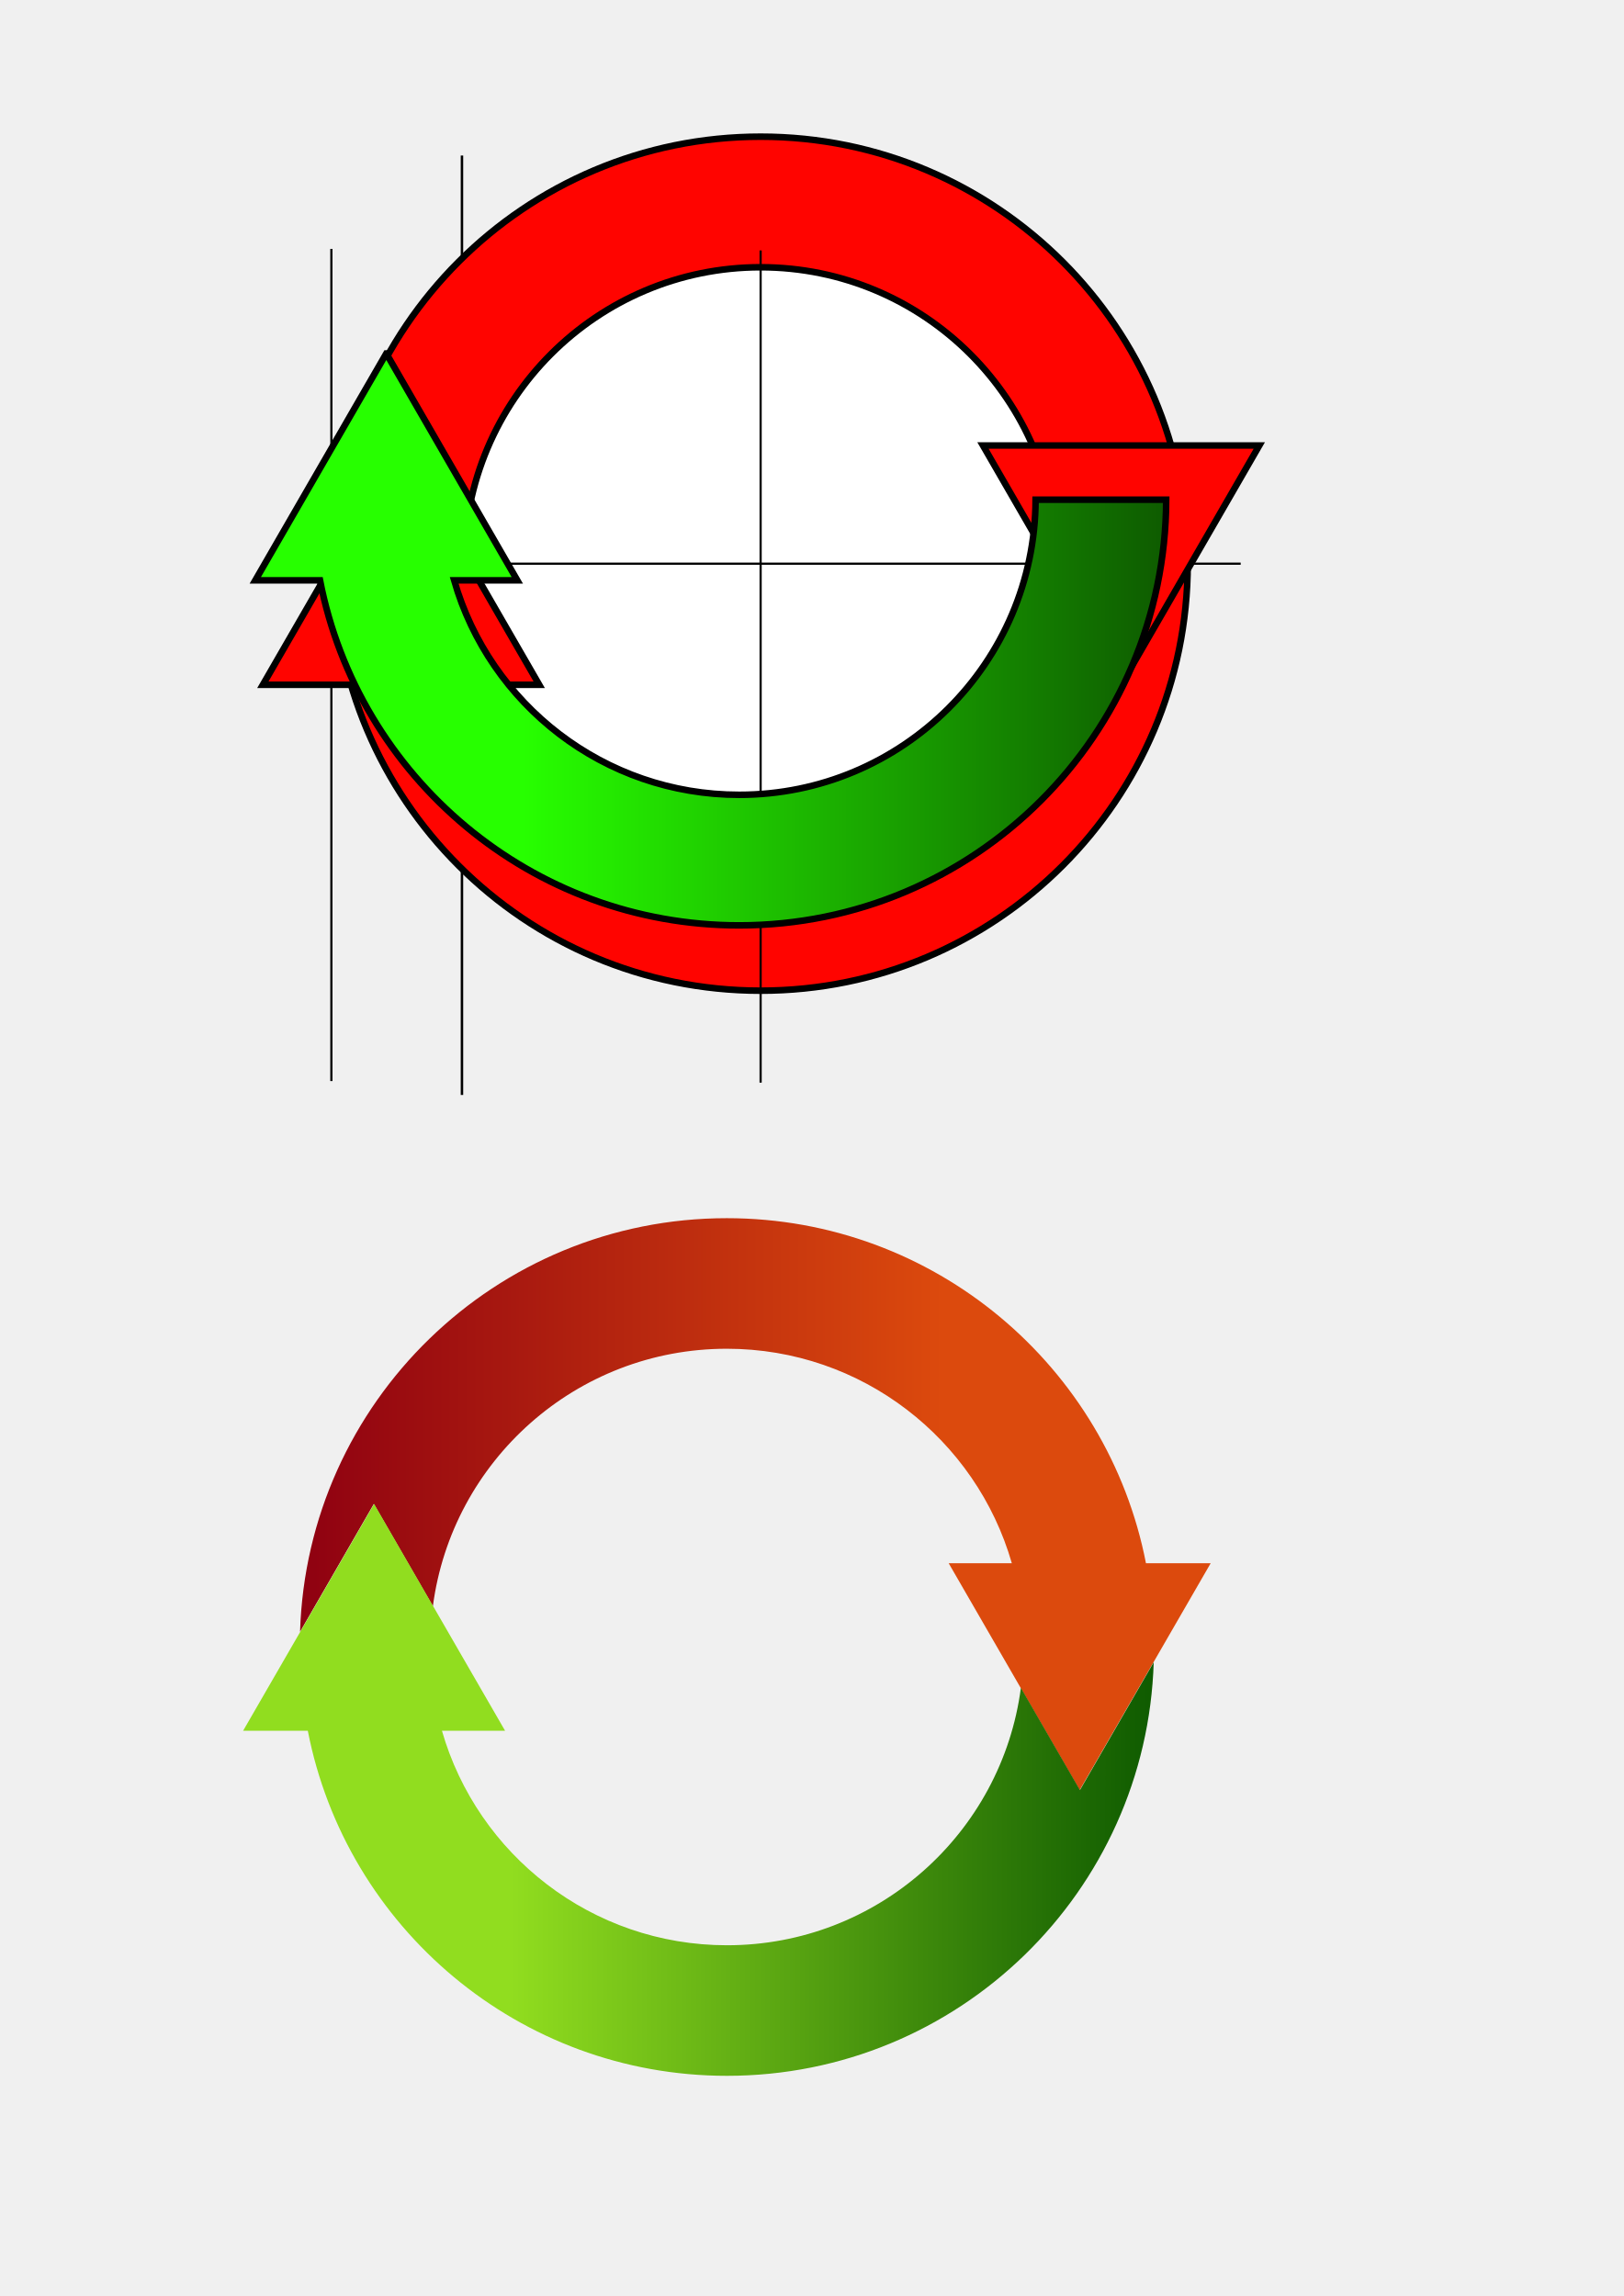
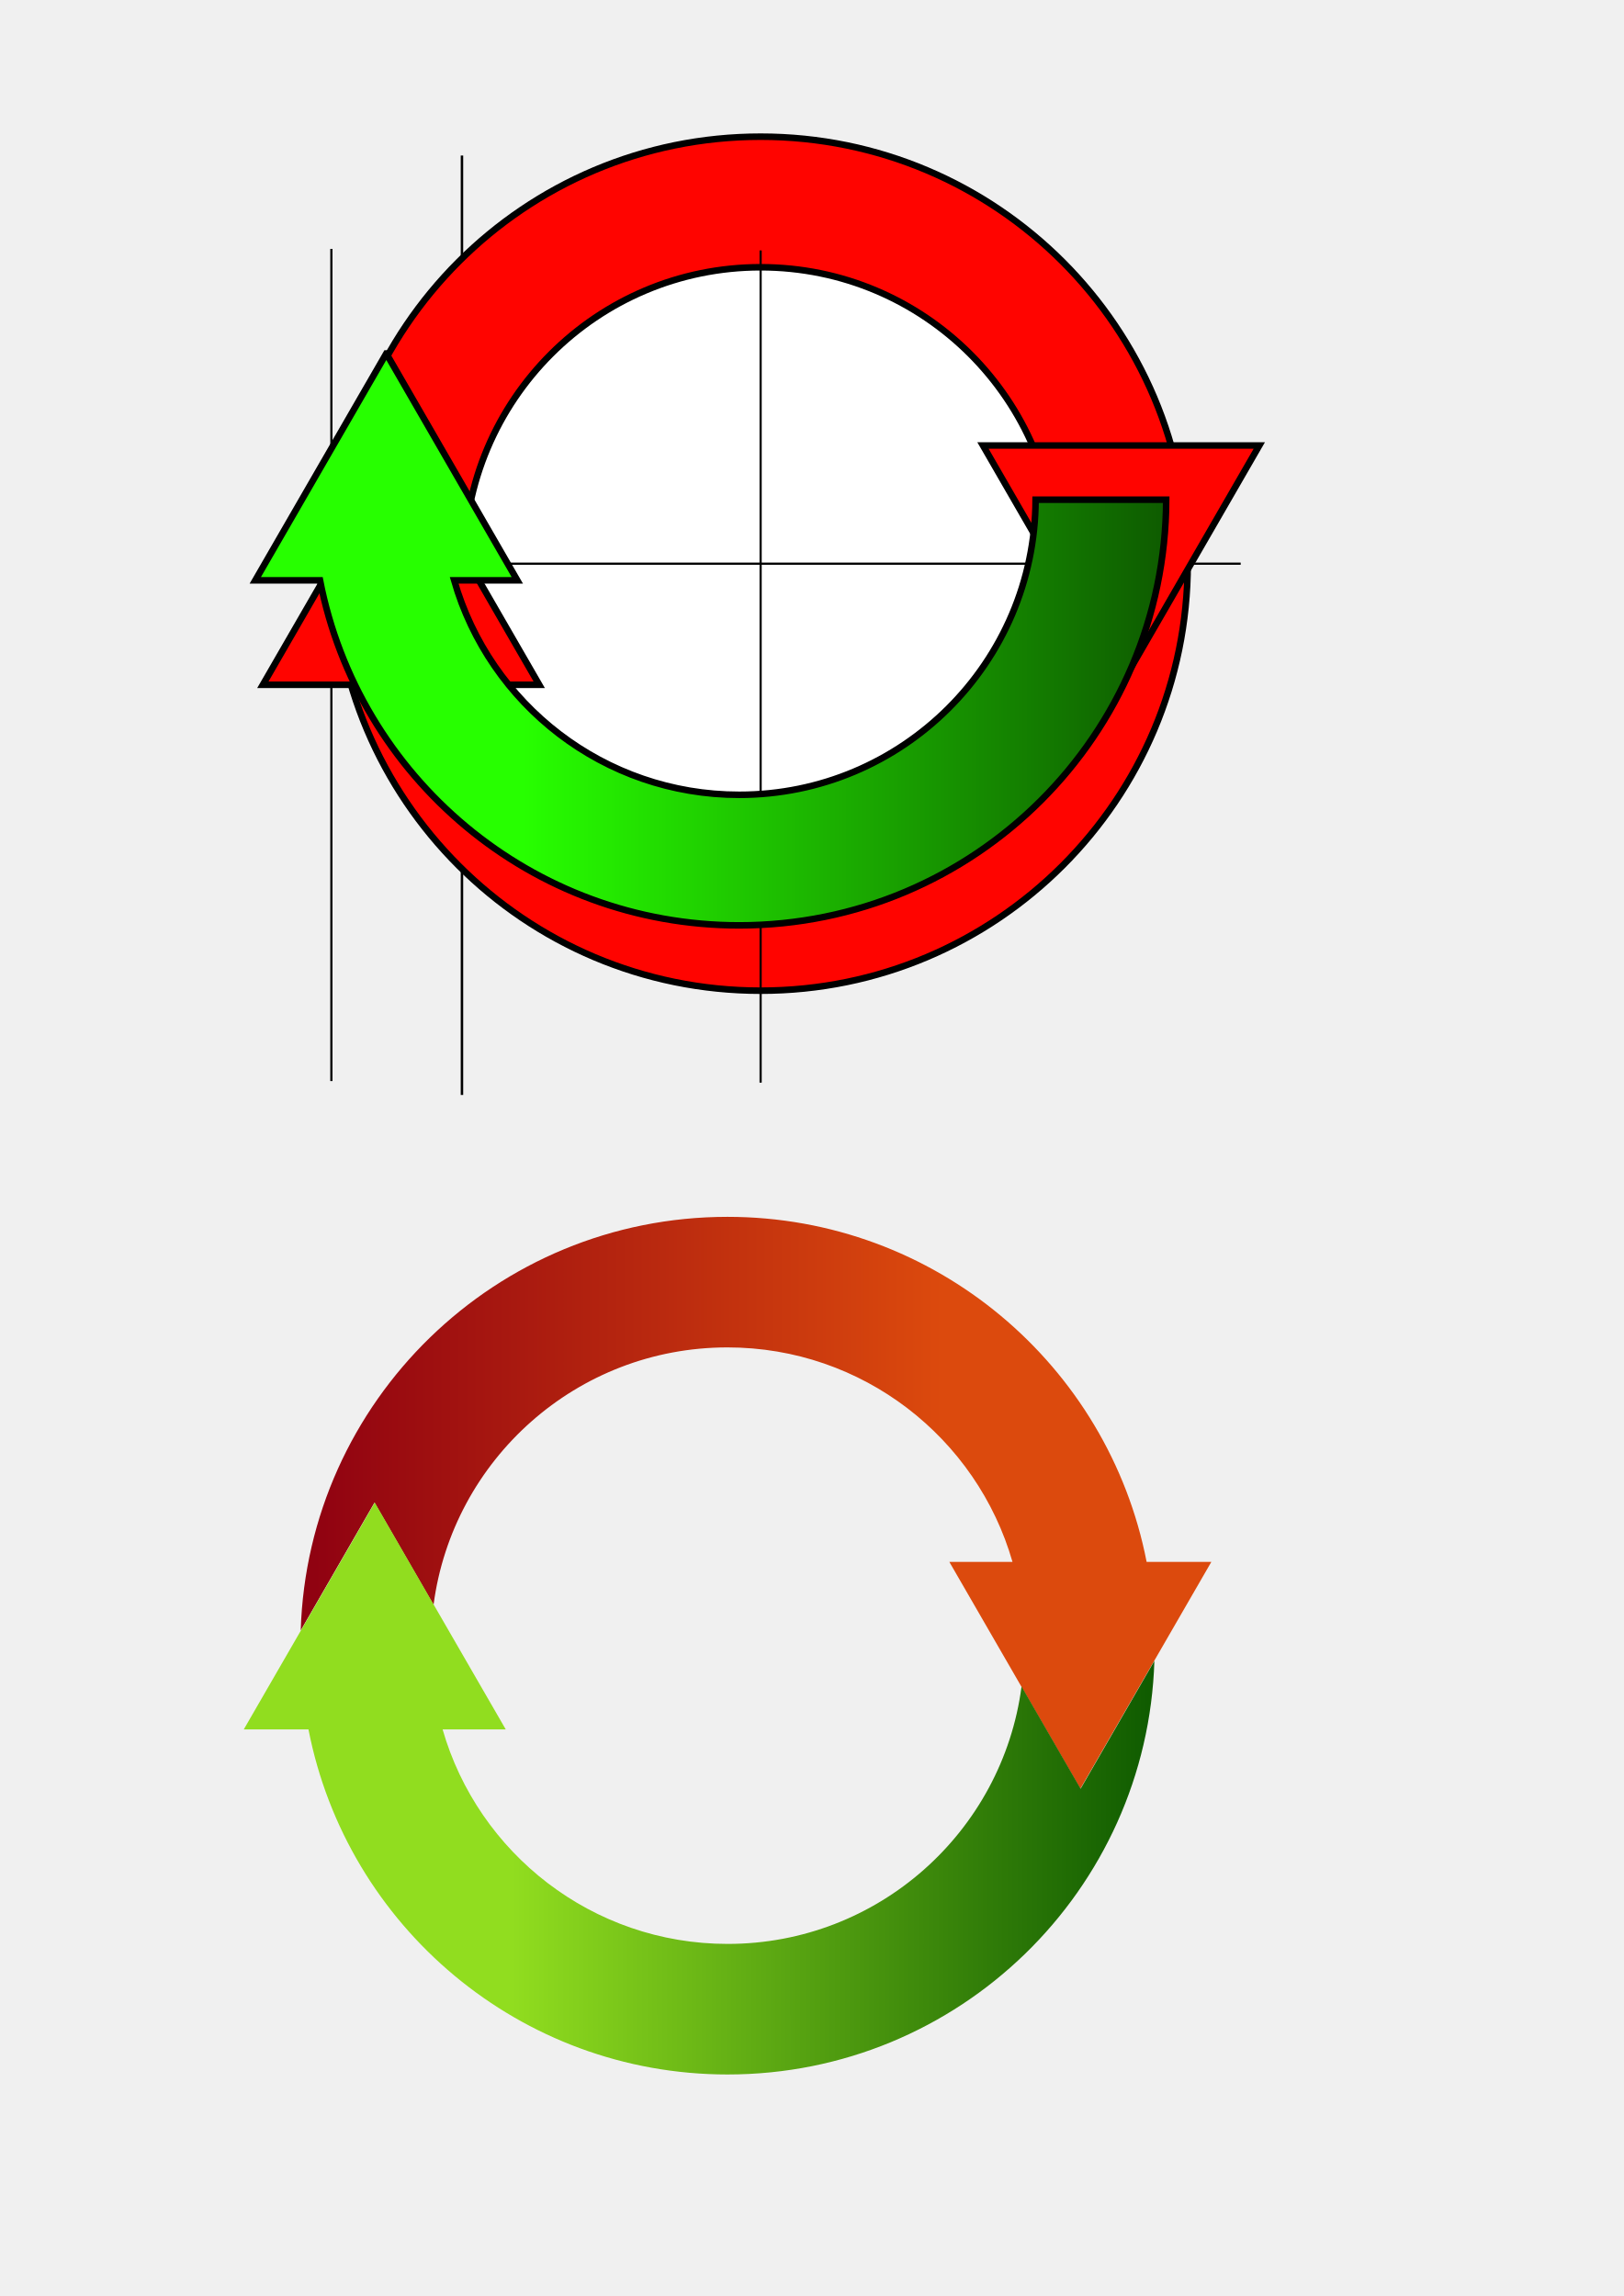
<svg xmlns="http://www.w3.org/2000/svg" xmlns:xlink="http://www.w3.org/1999/xlink" width="744.094" height="1052.362" id="svg3682" version="1.1">
  <defs id="defs3684">
    <linearGradient id="linearGradient4706">
      <stop style="stop-color:#27ff00;stop-opacity:1;" offset="0" id="stop4708" />
      <stop style="stop-color:#0e5a00;stop-opacity:1;" offset="1" id="stop4710" />
    </linearGradient>
    <linearGradient xlink:href="#linearGradient4706-8" id="linearGradient4712-8" x1="234.192" y1="845.531" x2="530.344" y2="845.531" gradientUnits="userSpaceOnUse" />
    <linearGradient id="linearGradient4706-8">
      <stop style="stop-color:#27ff00;stop-opacity:1;" offset="0" id="stop4708-4" />
      <stop style="stop-color:#0e5a00;stop-opacity:1;" offset="1" id="stop4710-5" />
    </linearGradient>
    <linearGradient gradientTransform="matrix(-1,0,0,-1,666.3485,1560.094)" y2="845.531" x2="530.344" y1="845.531" x1="234.192" gradientUnits="userSpaceOnUse" id="linearGradient4773-4" xlink:href="#linearGradient4706-8-1" />
    <linearGradient id="linearGradient4706-8-1">
      <stop style="stop-color:#27ff00;stop-opacity:1;" offset="0" id="stop4708-4-3" />
      <stop style="stop-color:#0e5a00;stop-opacity:1;" offset="1" id="stop4710-5-2" />
    </linearGradient>
    <linearGradient xlink:href="#linearGradient4706-4" id="linearGradient4712-9" x1="234.192" y1="845.531" x2="530.344" y2="845.531" gradientUnits="userSpaceOnUse" />
    <linearGradient id="linearGradient4706-4">
      <stop style="stop-color:#27ff00;stop-opacity:1;" offset="0" id="stop4708-6" />
      <stop style="stop-color:#0e5a00;stop-opacity:1;" offset="1" id="stop4710-0" />
    </linearGradient>
    <linearGradient gradientTransform="translate(5.589283,-552.4548)" y2="845.531" x2="530.344" y1="845.531" x1="234.192" gradientUnits="userSpaceOnUse" id="linearGradient4854" xlink:href="#linearGradient4706-4" />
    <linearGradient id="linearGradient4706-8-0">
      <stop style="stop-color:#dc4a0d;stop-opacity:1;" offset="0" id="stop4708-4-7" />
      <stop style="stop-color:#8e0011;stop-opacity:1;" offset="1" id="stop4710-5-1" />
    </linearGradient>
    <linearGradient y2="845.531" x2="530.344" y1="845.531" x1="234.192" gradientTransform="matrix(-1,0,0,-1,666.2282,1560.094)" gradientUnits="userSpaceOnUse" id="linearGradient4922" xlink:href="#linearGradient4706-8-0" />
    <linearGradient y2="845.531" x2="530.344" y1="845.531" x1="234.192" gradientTransform="matrix(-1,0,0,-1,666.2282,1560.094)" gradientUnits="userSpaceOnUse" id="linearGradient4922-8" xlink:href="#linearGradient4706-8-0-2" />
    <linearGradient id="linearGradient4706-8-0-2">
      <stop style="stop-color:#91dd1f;stop-opacity:1;" offset="0" id="stop4708-4-7-6" />
      <stop style="stop-color:#0e5a00;stop-opacity:1;" offset="1" id="stop4710-5-1-2" />
    </linearGradient>
    <linearGradient y2="845.531" x2="530.344" y1="845.531" x1="234.192" gradientTransform="translate(-0.00475,2.2e-5)" gradientUnits="userSpaceOnUse" id="linearGradient4960" xlink:href="#linearGradient4706-8-0-2" />
    <linearGradient xlink:href="#linearGradient4706-8-0" id="linearGradient3828" gradientUnits="userSpaceOnUse" gradientTransform="matrix(-1,0,0,-1,666.2282,1560.094)" x1="234.192" y1="845.531" x2="530.344" y2="845.531" />
    <linearGradient xlink:href="#linearGradient4706-8-0-2" id="linearGradient3830" gradientUnits="userSpaceOnUse" gradientTransform="translate(-0.00475,2.2e-5)" x1="234.192" y1="845.531" x2="530.344" y2="845.531" />
  </defs>
  <g id="layer1" style="opacity:1">
    <path style="fill:none;stroke:#000000;stroke-width:1px;stroke-linecap:butt;stroke-linejoin:miter;stroke-opacity:1" d="m 151.857,114.076 0,381.429" id="path4290" />
    <path style="fill:none;stroke:#000000;stroke-width:1.129px;stroke-linecap:butt;stroke-linejoin:miter;stroke-opacity:1" d="m 211.704,71.284 0,430.585" id="path4290-5" />
    <path style="fill:#ff0400;fill-opacity:1;stroke:#000000;stroke-width:3;stroke-miterlimit:4;stroke-opacity:1;stroke-dasharray:none" id="path3692" d="m 544.286,402.362 a 195.714,195.714 0 1 1 -391.429,0 195.714,195.714 0 1 1 391.429,0 z" transform="translate(0,-144)" />
    <path transform="matrix(0.6942118,0,0,0.6942118,106.589,-20.96241)" style="fill:#ffffff;fill-opacity:1;stroke:#000000;stroke-width:4.321;stroke-miterlimit:4;stroke-opacity:1;stroke-dasharray:none" id="path3692-7" d="m 544.286,402.362 a 195.714,195.714 0 1 1 -391.429,0 195.714,195.714 0 1 1 391.429,0 z" />
    <path style="fill:#ff0400;fill-opacity:1;stroke:#000000;stroke-width:9.106;stroke-miterlimit:4;stroke-opacity:1;stroke-dasharray:none" id="path4236" d="m 300.765,681.896 -384.387,0 192.193,-332.889 192.193,332.889 z" transform="matrix(0.3294598,0,0,0.3294598,148.0108,89.20282)" />
    <path style="fill:none;stroke:#000000;stroke-width:1px;stroke-linecap:butt;stroke-linejoin:miter;stroke-opacity:1" d="m 568.571,258.362 -381.429,0" id="path4290-58" />
    <path style="fill:none;stroke:#000000;stroke-width:1px;stroke-linecap:butt;stroke-linejoin:miter;stroke-opacity:1" d="m 348.571,114.791 0,381.429" id="path4290-9" />
    <path style="fill:#ff0400;fill-opacity:1;stroke:#000000;stroke-width:9.106;stroke-miterlimit:4;stroke-opacity:1;stroke-dasharray:none" id="path4236-9" d="m 300.765,681.896 -384.387,0 192.193,-332.889 192.193,332.889 z" transform="matrix(-0.3294598,0,0,-0.3294598,549.5506,428.8444)" />
    <path style="fill:url(#linearGradient4854);fill-opacity:1;stroke:#000000;stroke-width:3;stroke-miterlimit:4;stroke-opacity:1;stroke-dasharray:none" d="m 177.027,162.014 -60.031,103.969 29.656,0 c 17.523,90.116 96.855,158.156 192.094,158.156 107.882,0 195.35,-87.291 195.688,-195.094 l -59.844,0 c -0.338,74.749 -61.016,135.25 -135.844,135.25 -62.002,0 -114.322,-41.55 -130.625,-98.312 l 28.938,0 -60.031,-103.969 z" id="path3692-6-9-1" />
    <g id="g3825">
-       <g id="g3808" transform="translate(0,-25.15048)">
+       <g id="g3808" transform="translate(0.3039564,-25.76653)">
        <path style="fill:url(#linearGradient3828);fill-opacity:1;stroke:#ffffff;stroke-width:0;stroke-linecap:butt;stroke-linejoin:miter;stroke-miterlimit:4;stroke-opacity:1;stroke-dasharray:none" d="m 333.067,583.5 c -106.027,0 -192.307,84.325 -195.562,189.562 l 33.812,-58.594 27.062,46.875 c 8.743,-66.596 65.705,-118 134.688,-118 62.002,0 114.322,41.55 130.625,98.312 l -28.938,0 60.031,103.969 60.031,-103.969 -29.656,0 C 507.638,651.54 428.306,583.5 333.067,583.5 z" id="path3692-6-9-8-6" />
        <path style="fill:url(#linearGradient3830);fill-opacity:1;stroke:#ffffff;stroke-width:0;stroke-linecap:butt;stroke-linejoin:miter;stroke-miterlimit:4;stroke-opacity:1;stroke-dasharray:none" d="m 333.156,976.594 c 106.027,0 192.307,-84.325 195.562,-189.562 l -33.812,58.594 -27.062,-46.875 c -8.743,66.596 -65.705,118 -134.688,118 -62.002,0 -114.322,-41.55 -130.625,-98.312 l 28.938,0 -60.031,-103.969 -60.031,103.969 29.656,0 c 17.523,90.116 96.855,158.156 192.094,158.156 z" id="path3692-6-9-8-6-7" />
      </g>
-       <rect style="fill:none;stroke:none;stroke-width:1.232;stroke-opacity:1" id="rect3038" width="442.195" height="442.179" x="112.014" y="533.807" />
+       <rect style="fill:none;stroke:none" id="rect3038" width="443.411" height="443.411" x="111.71" y="532.575" />
    </g>
  </g>
</svg>
